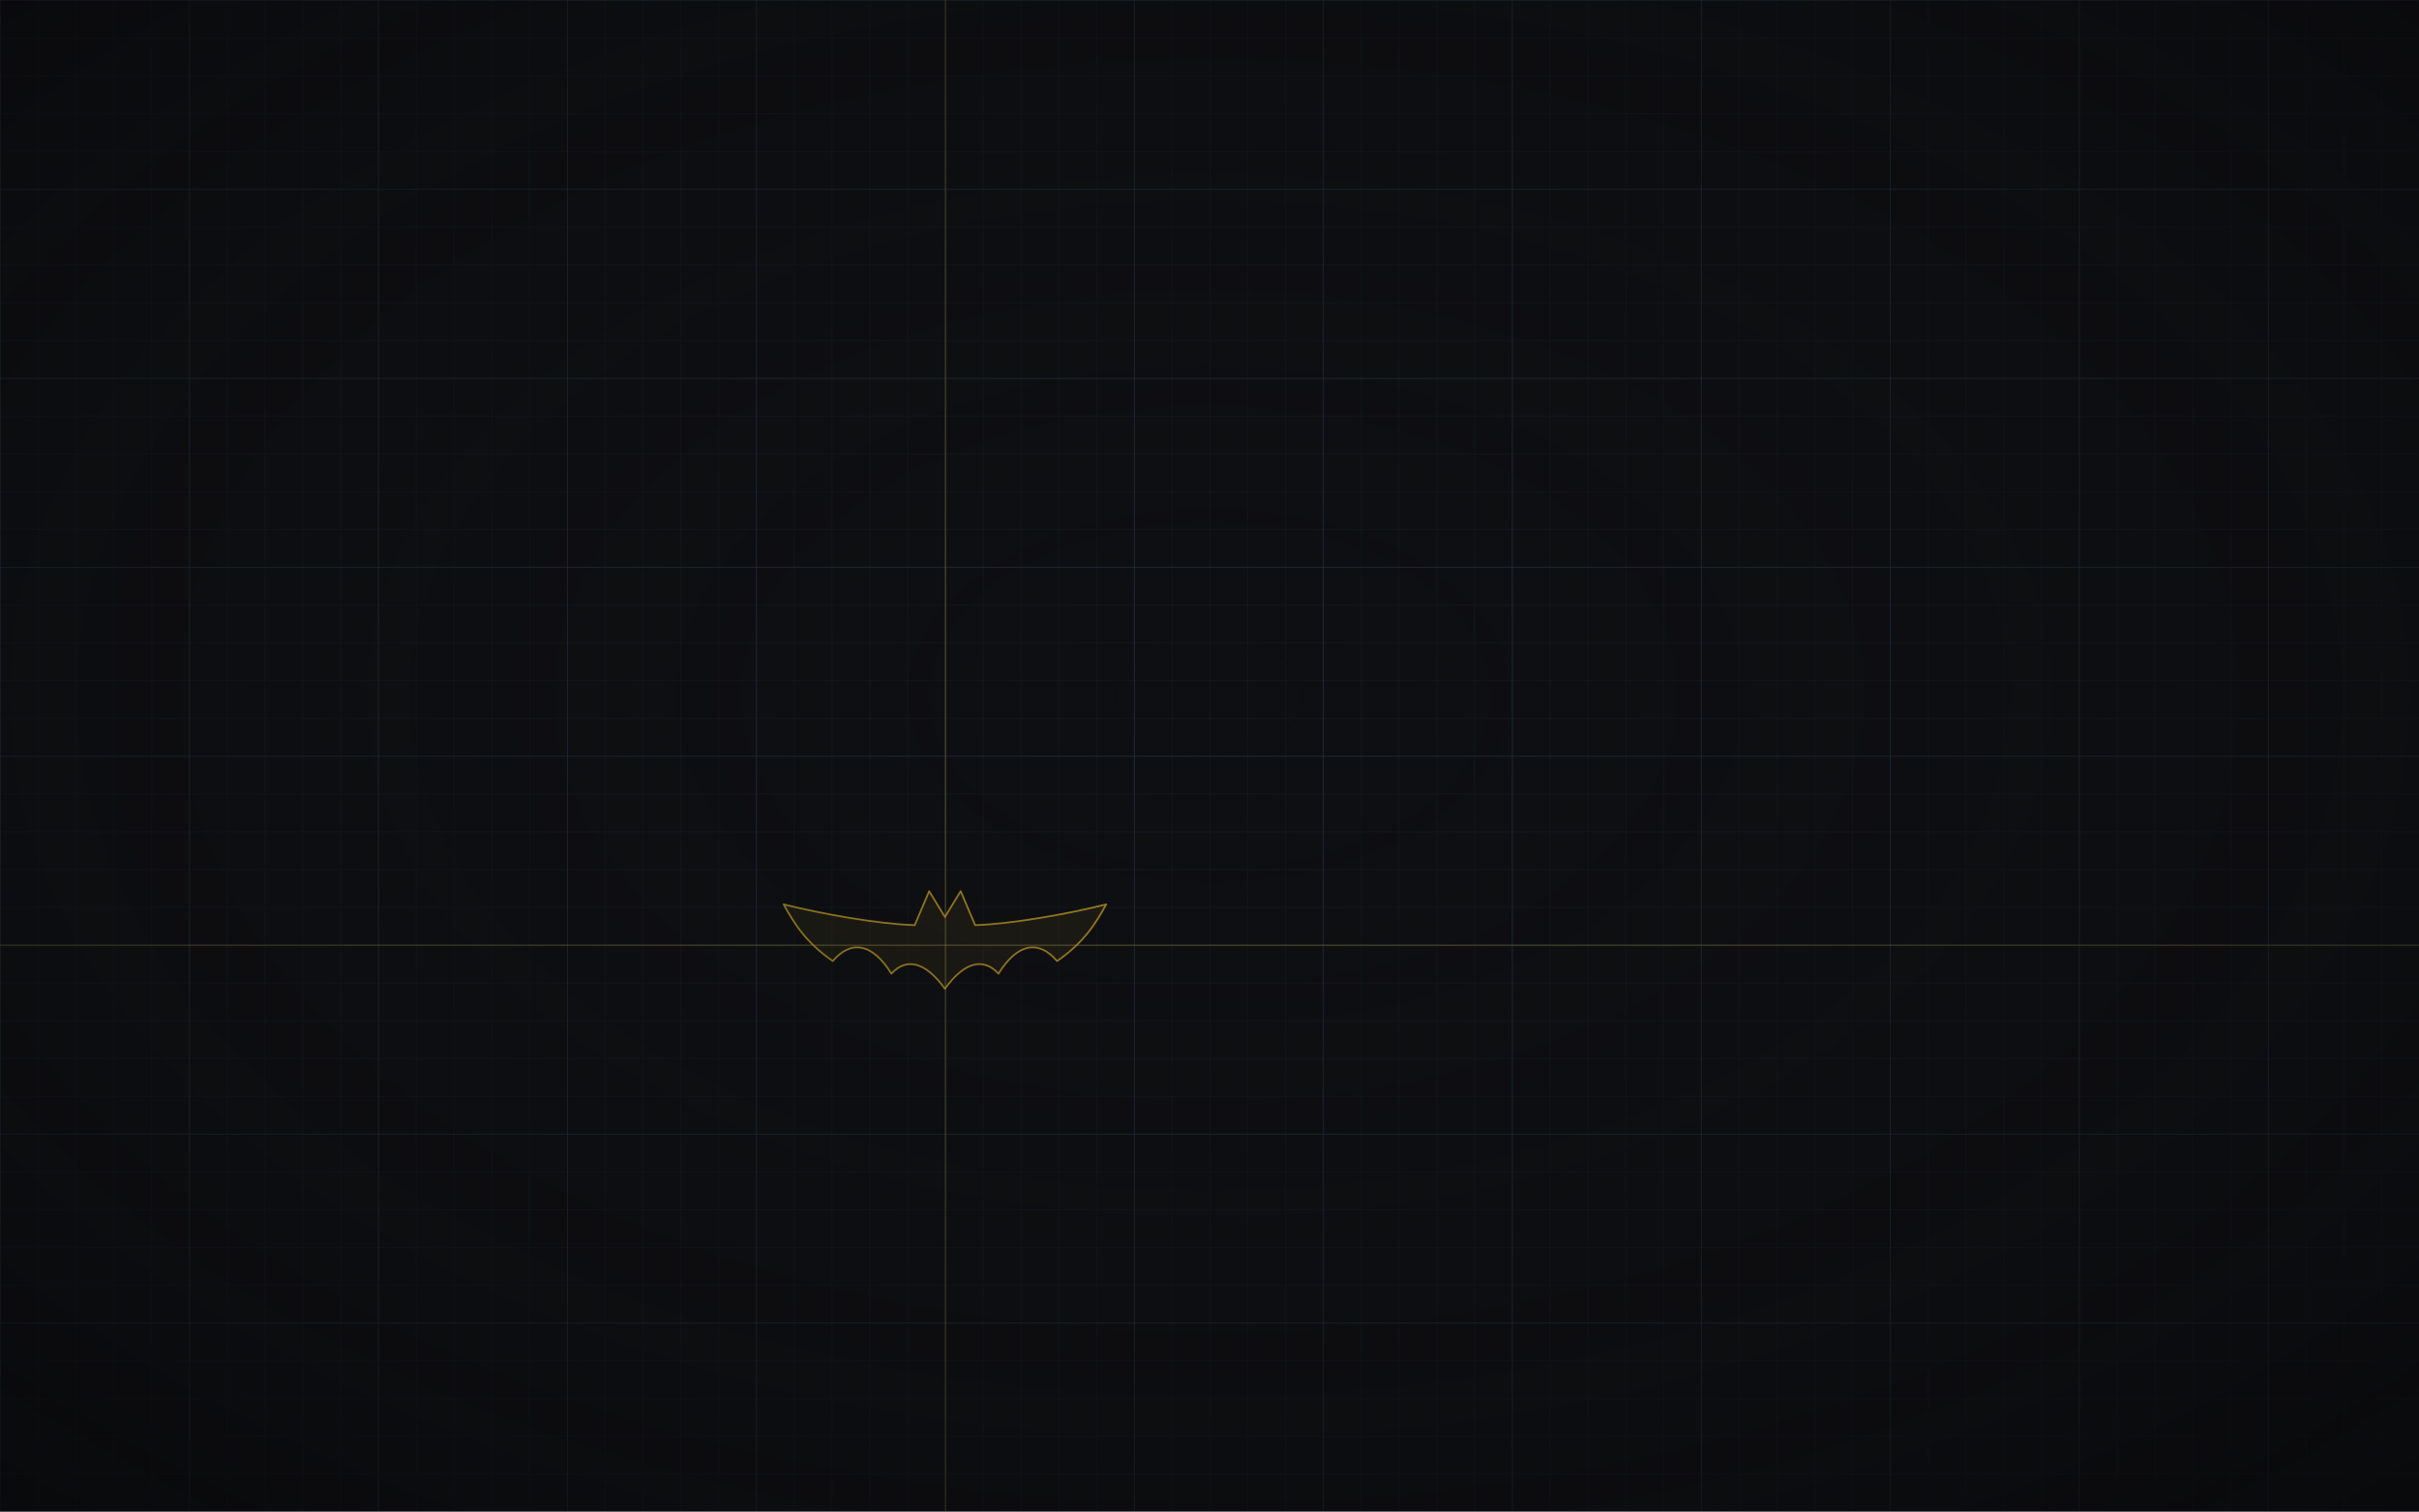
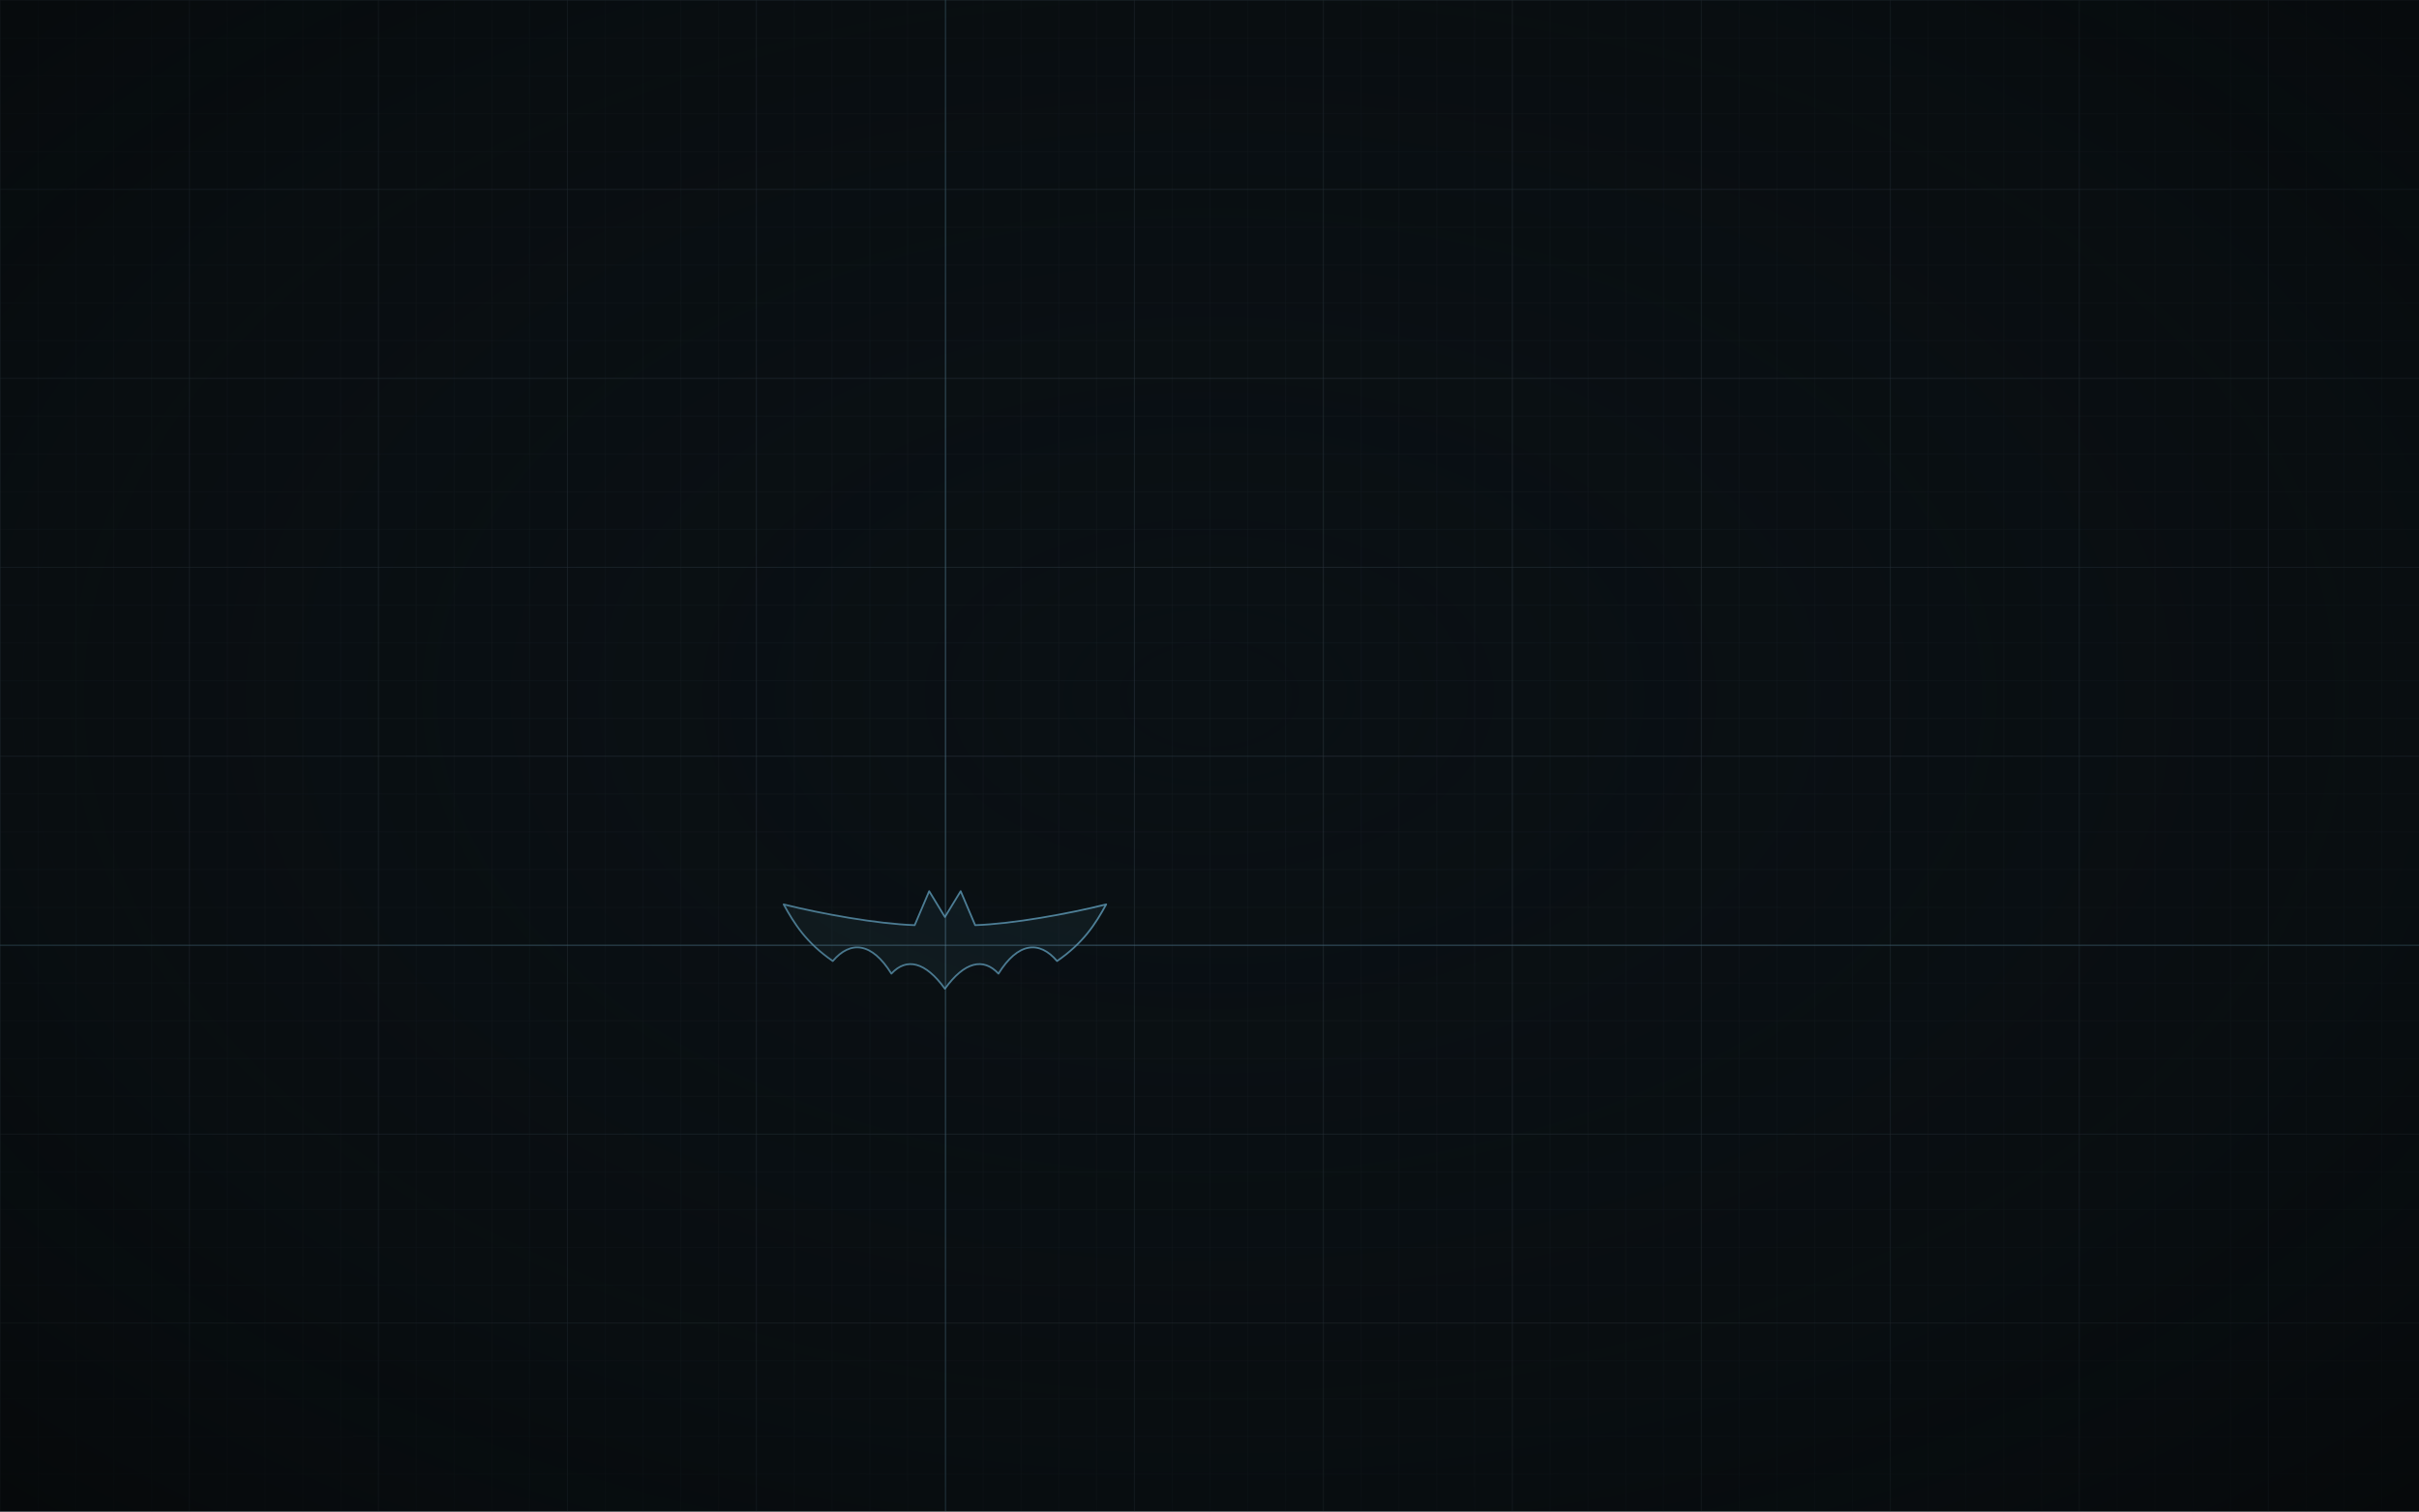
<svg xmlns="http://www.w3.org/2000/svg" width="3840" height="2400" viewBox="0 0 3840 2400">
  <defs>
    <radialGradient id="vig" cx="0.5" cy="0.46" r="0.78">
-       <stop offset="0%" stop-color="#0e0f12" stop-opacity="0" />
-       <stop offset="62%" stop-color="#0a0b0d" stop-opacity="0.42" />
-       <stop offset="100%" stop-color="#070809" stop-opacity="0.88" />
+       <stop offset="0%" stop-color="#0A1014" stop-opacity="0" />
+       <stop offset="62%" stop-color="#070B0D" stop-opacity="0.42" />
+       <stop offset="100%" stop-color="#040708" stop-opacity="0.88" />
    </radialGradient>
    <pattern id="fine" width="60" height="60" patternUnits="userSpaceOnUse">
-       <path d="M60 0H0V60" fill="none" stroke="#5b8db8" stroke-width="1" opacity="0.16" />
+       <path d="M60 0H0V60" fill="none" stroke="#607786" stroke-width="1" opacity="0.16" />
    </pattern>
    <pattern id="coarse" width="300" height="300" patternUnits="userSpaceOnUse">
-       <path d="M300 0H0V300" fill="none" stroke="#5b8db8" stroke-width="1.5" opacity="0.32" />
+       <path d="M300 0H0V300" fill="none" stroke="#607786" stroke-width="1.5" opacity="0.32" />
    </pattern>
  </defs>
-   <rect width="3840" height="2400" fill="#0e0f12" />
+   <rect width="3840" height="2400" fill="#0A1014" />
  <rect width="3840" height="2400" fill="url(#fine)" />
  <rect width="3840" height="2400" fill="url(#coarse)" />
-   <rect x="0" y="1500" width="3840" height="2" fill="#c9a227" opacity="0.30" />
-   <rect x="1500" y="0" width="2" height="2400" fill="#c9a227" opacity="0.30" />
-   <path d="M 1500.00 1456.00 L 1525.00 1415.00 L 1548.00 1469.00 C 1607.50 1467.00 1696.00 1451.00 1756.00 1436.00 C 1739.00 1467.00 1720.00 1497.00 1678.00 1526.00 C 1650.00 1493.00 1616.00 1496.00 1585.00 1546.00 C 1561.00 1520.00 1531.00 1527.00 1500.00 1570.00 C 1469.00 1527.00 1439.00 1520.00 1415.00 1546.00 C 1384.00 1496.00 1350.00 1493.00 1322.00 1526.00 C 1280.00 1497.00 1261.00 1467.00 1244.00 1436.00 C 1304.00 1451.00 1392.50 1467.00 1452.00 1469.00 L 1475.00 1415.00 L 1500.00 1456.00 Z" fill="#c9a227" opacity="0.08" />
-   <path d="M 1500.00 1456.00 L 1525.00 1415.00 L 1548.00 1469.00 C 1607.50 1467.00 1696.00 1451.00 1756.00 1436.00 C 1739.00 1467.00 1720.00 1497.00 1678.00 1526.00 C 1650.00 1493.00 1616.00 1496.00 1585.00 1546.00 C 1561.00 1520.00 1531.00 1527.00 1500.00 1570.00 C 1469.00 1527.00 1439.00 1520.00 1415.00 1546.00 C 1384.00 1496.00 1350.00 1493.00 1322.00 1526.00 C 1280.00 1497.00 1261.00 1467.00 1244.00 1436.00 C 1304.00 1451.00 1392.50 1467.00 1452.00 1469.00 L 1475.00 1415.00 L 1500.00 1456.00 Z" fill="none" stroke="#c9a227" stroke-width="2.8" stroke-opacity="0.8" stroke-linejoin="round" />
+   <rect x="0" y="1500" width="3840" height="2" fill="#6CB0D0" opacity="0.30" />
+   <rect x="1500" y="0" width="2" height="2400" fill="#6CB0D0" opacity="0.30" />
+   <path d="M 1500.00 1456.00 L 1525.00 1415.00 L 1548.00 1469.00 C 1607.50 1467.00 1696.00 1451.00 1756.00 1436.00 C 1739.00 1467.00 1720.00 1497.00 1678.00 1526.00 C 1650.00 1493.00 1616.00 1496.00 1585.00 1546.00 C 1561.00 1520.00 1531.00 1527.00 1500.00 1570.00 C 1469.00 1527.00 1439.00 1520.00 1415.00 1546.00 C 1384.00 1496.00 1350.00 1493.00 1322.00 1526.00 C 1280.00 1497.00 1261.00 1467.00 1244.00 1436.00 C 1304.00 1451.00 1392.50 1467.00 1452.00 1469.00 L 1475.00 1415.00 L 1500.00 1456.00 Z" fill="#6CB0D0" opacity="0.08" />
+   <path d="M 1500.00 1456.00 L 1525.00 1415.00 L 1548.00 1469.00 C 1607.50 1467.00 1696.00 1451.00 1756.00 1436.00 C 1739.00 1467.00 1720.00 1497.00 1678.00 1526.00 C 1650.00 1493.00 1616.00 1496.00 1585.00 1546.00 C 1561.00 1520.00 1531.00 1527.00 1500.00 1570.00 C 1469.00 1527.00 1439.00 1520.00 1415.00 1546.00 C 1384.00 1496.00 1350.00 1493.00 1322.00 1526.00 C 1280.00 1497.00 1261.00 1467.00 1244.00 1436.00 C 1304.00 1451.00 1392.50 1467.00 1452.00 1469.00 L 1475.00 1415.00 L 1500.00 1456.00 Z" fill="none" stroke="#6CB0D0" stroke-width="2.8" stroke-opacity="0.8" stroke-linejoin="round" />
  <rect width="3840" height="2400" fill="url(#vig)" />
</svg>
